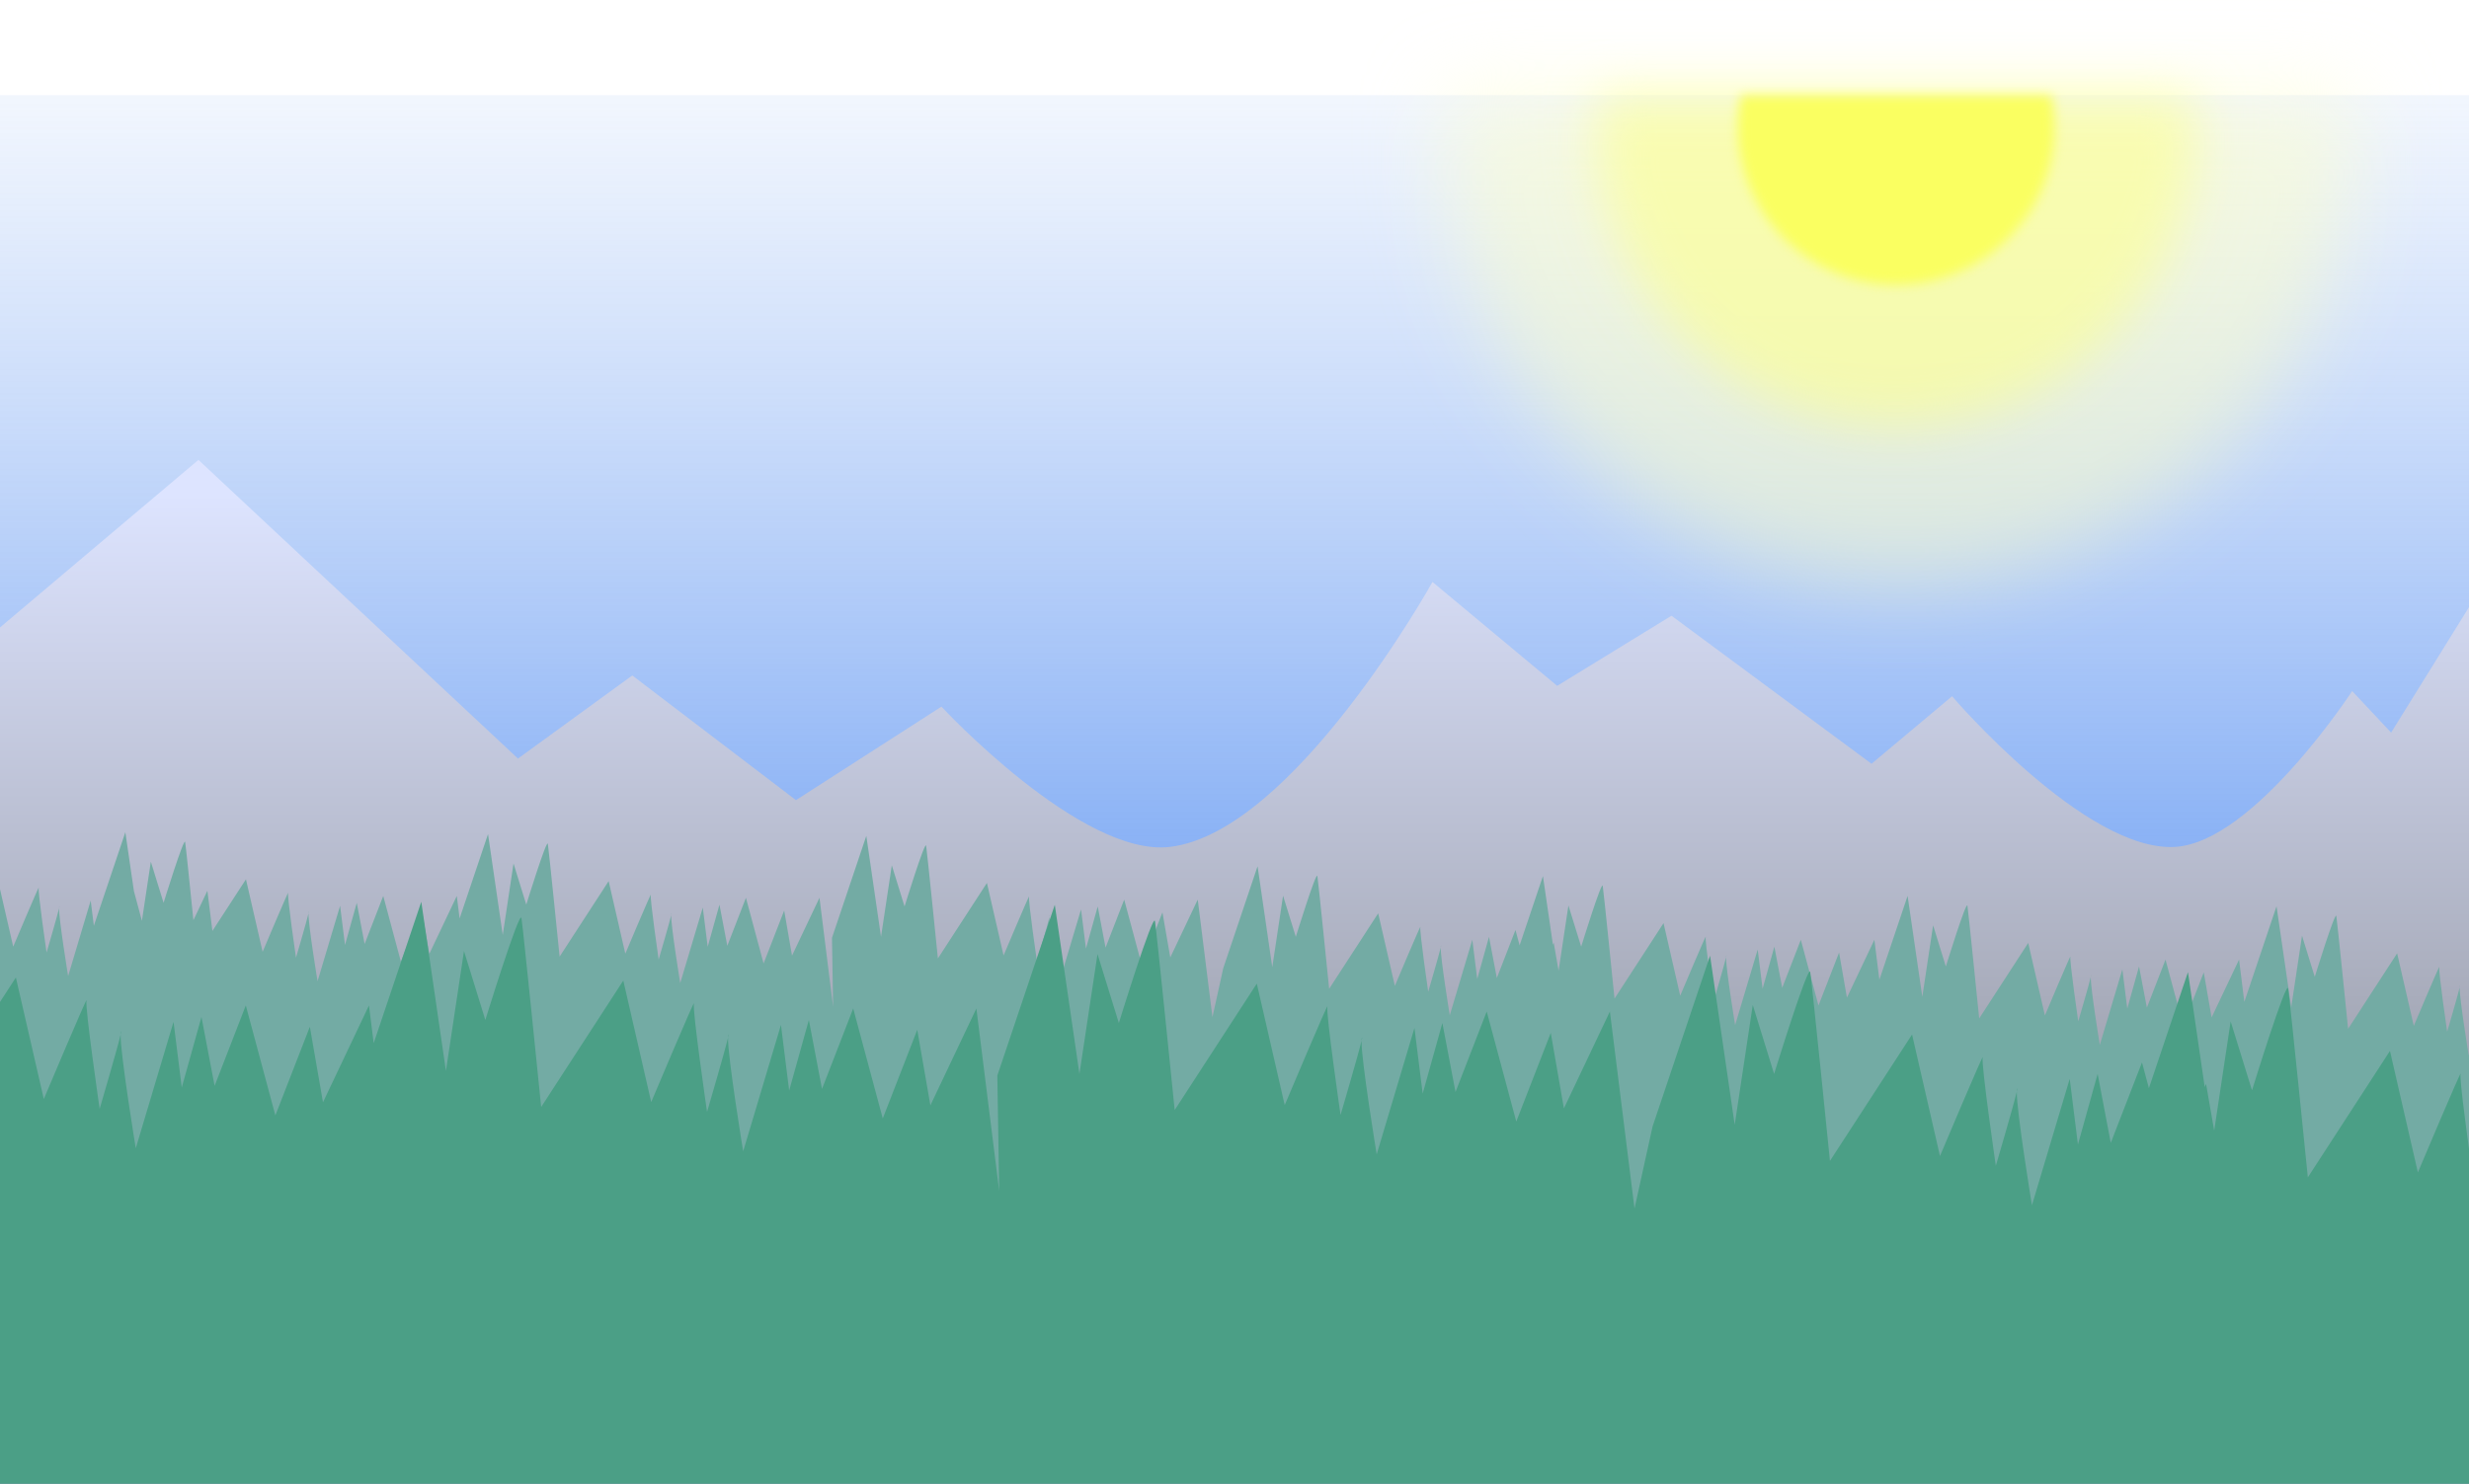
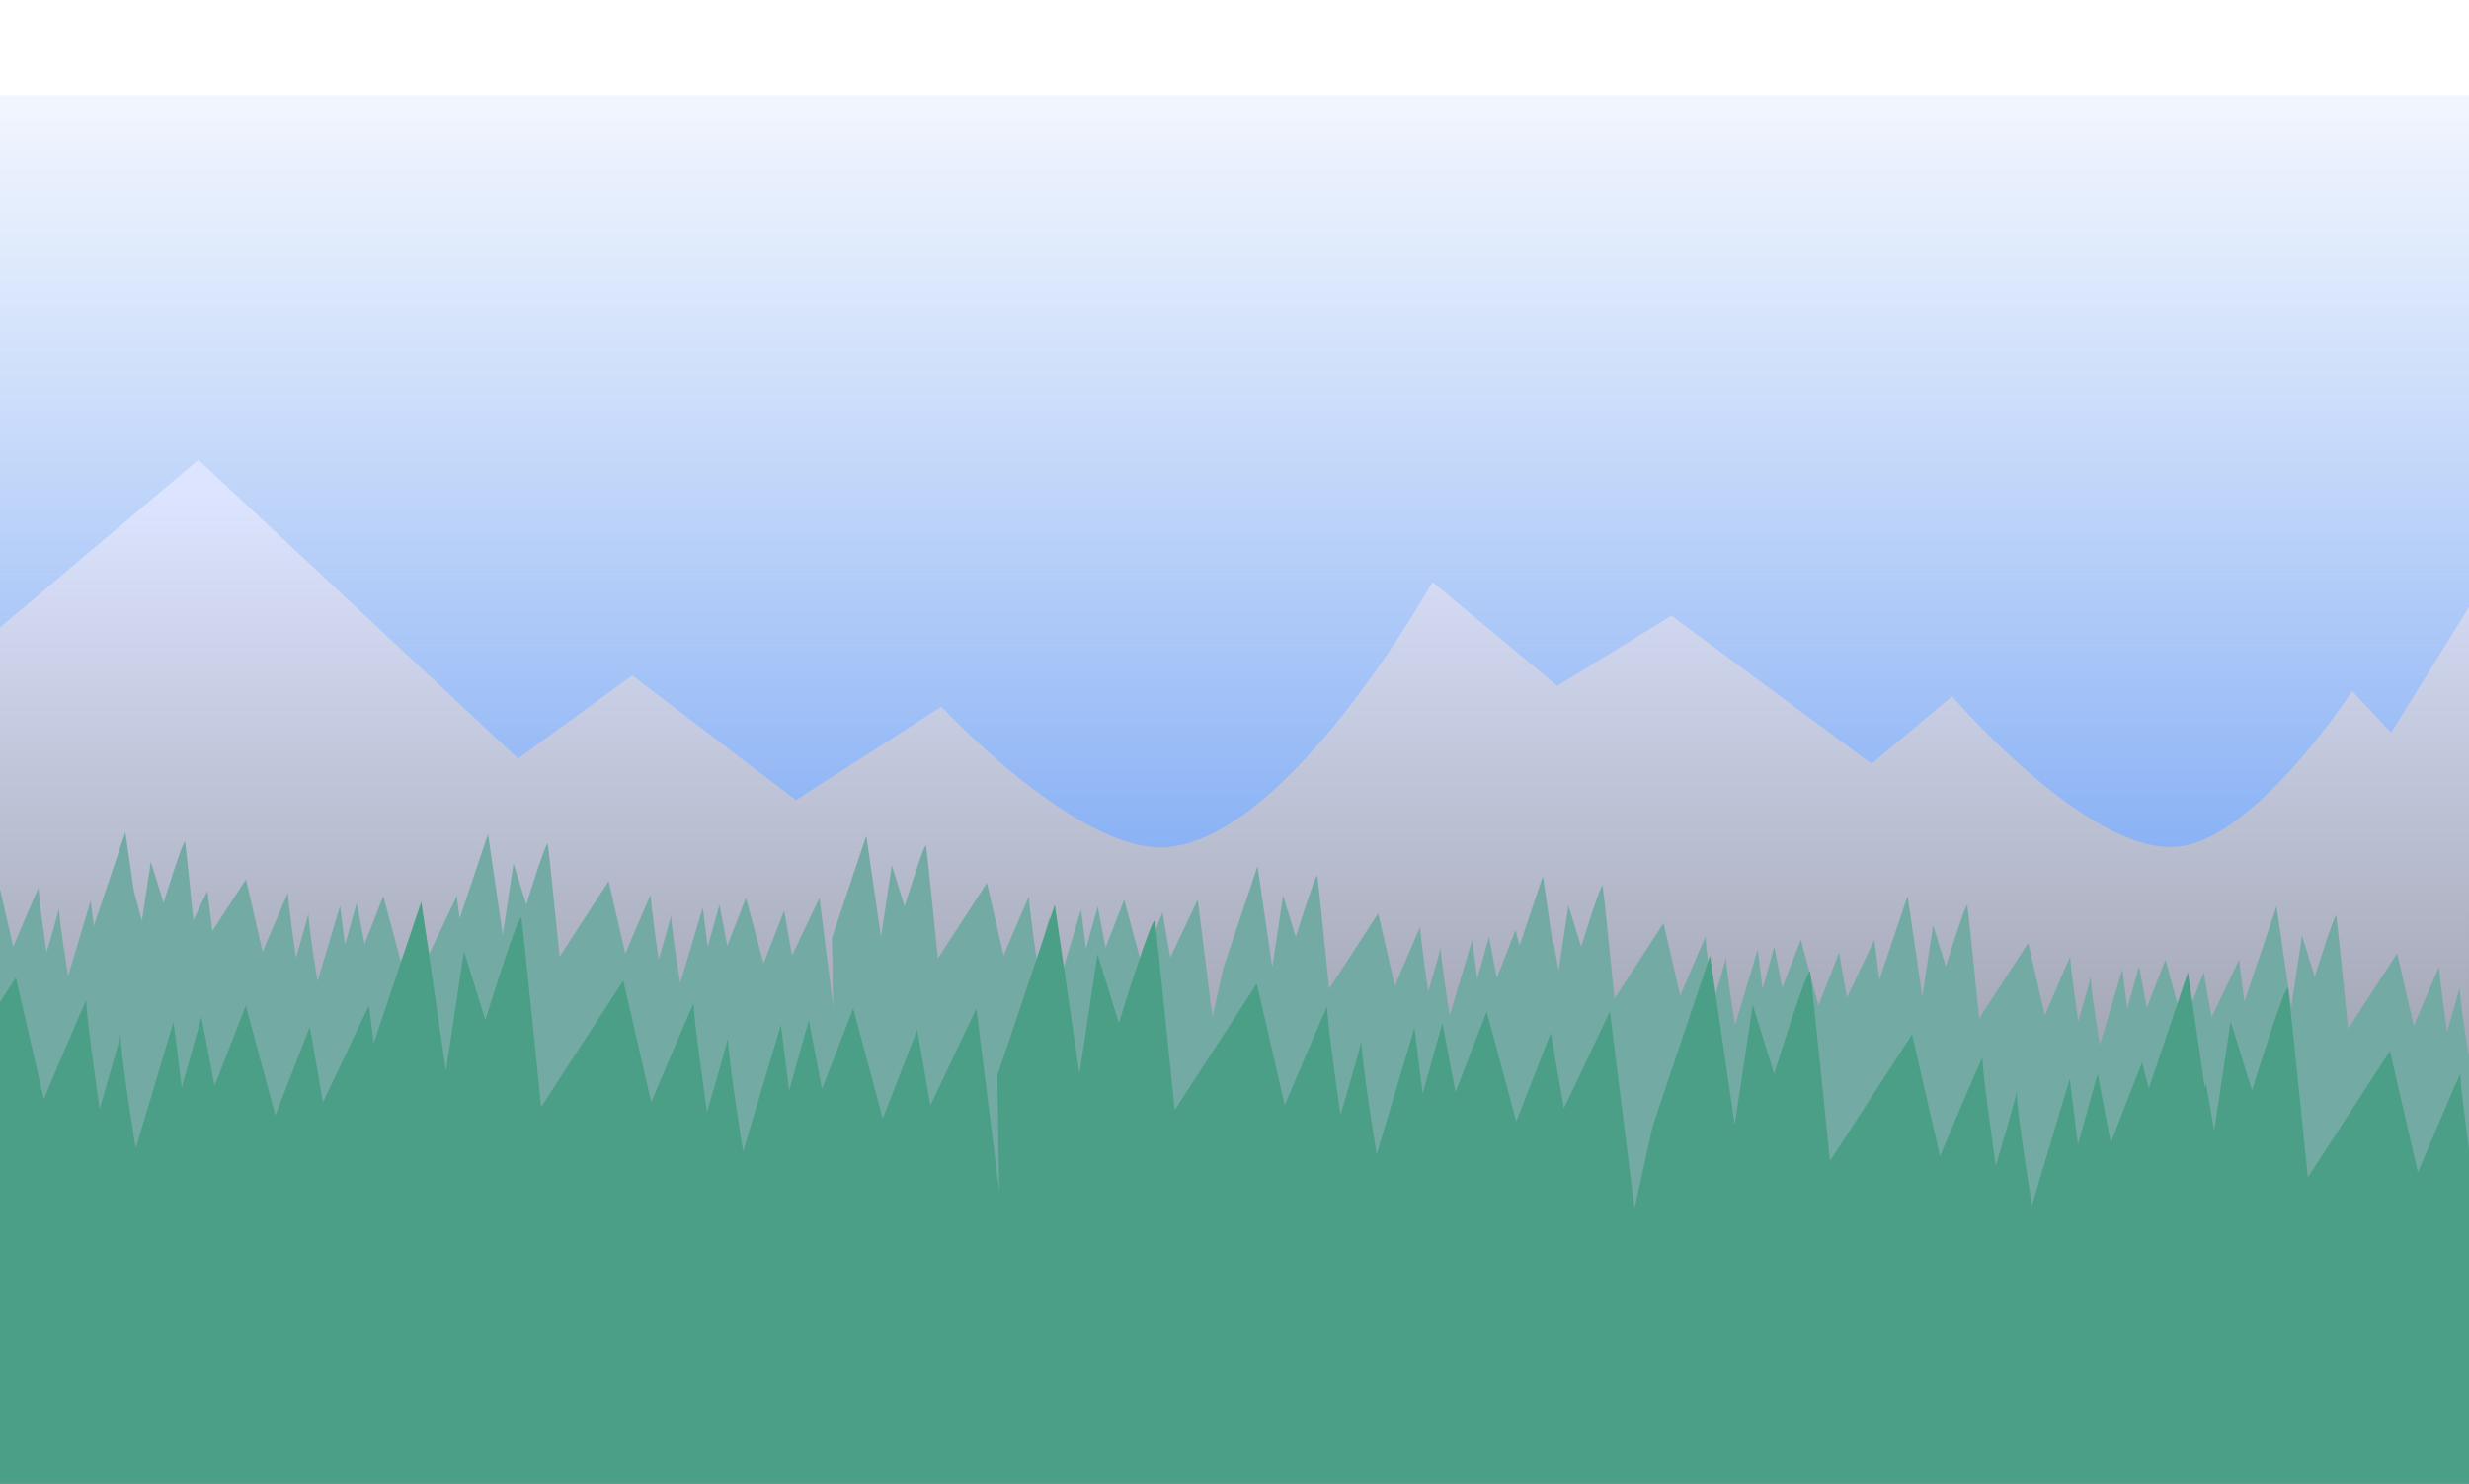
<svg xmlns="http://www.w3.org/2000/svg" xmlns:xlink="http://www.w3.org/1999/xlink" width="508mm" height="305.324mm" viewBox="0 0 508 305.324" version="1.1" id="svg8">
  <defs id="defs2">
    <linearGradient id="linearGradient951">
      <stop id="stop947" offset="0" style="stop-color:#4b5f7c;stop-opacity:1" />
      <stop id="stop949" offset="1" style="stop-color:#3063aa;stop-opacity:1" />
    </linearGradient>
    <linearGradient id="linearGradient917">
      <stop style="stop-color:#006aff;stop-opacity:1" offset="0" id="stop913" />
      <stop style="stop-color:#5c5c5c;stop-opacity:1" offset="1" id="stop915" />
    </linearGradient>
    <linearGradient id="linearGradient1283">
      <stop style="stop-color:#666666;stop-opacity:1" offset="0" id="stop1279" />
      <stop style="stop-color:#dde4ff;stop-opacity:1" offset="1" id="stop1281" />
    </linearGradient>
    <linearGradient id="linearGradient821">
      <stop style="stop-color:#1866ec;stop-opacity:1" offset="0" id="stop817" />
      <stop style="stop-color:#5790f0;stop-opacity:0.081" offset="1" id="stop819" />
    </linearGradient>
    <filter style="color-interpolation-filters:sRGB" id="filter1071" x="-0.103" width="1.206" y="-0.171" height="1.341">
      <feGaussianBlur stdDeviation="19.988" id="feGaussianBlur1073" />
    </filter>
    <filter style="color-interpolation-filters:sRGB" id="filter1139" x="-0.111" width="1.222" y="-0.195" height="1.389">
      <feGaussianBlur stdDeviation="32.773" id="feGaussianBlur1141" />
    </filter>
    <filter style="color-interpolation-filters:sRGB" id="filter1227" x="-0.044" width="1.088" y="-0.063" height="1.126">
      <feGaussianBlur stdDeviation="4.494" id="feGaussianBlur1229" />
    </filter>
    <linearGradient xlink:href="#linearGradient1283" id="linearGradient1285" x1="149.136" y1="301.811" x2="149.136" y2="67.148" gradientUnits="userSpaceOnUse" />
    <linearGradient xlink:href="#linearGradient1283" id="linearGradient1292" gradientUnits="userSpaceOnUse" x1="149.136" y1="301.811" x2="149.136" y2="67.148" gradientTransform="scale(3.779527)" />
    <linearGradient xlink:href="#linearGradient821" id="linearGradient1328" gradientUnits="userSpaceOnUse" gradientTransform="translate(1.6411813e-4,-424.4241)" x1="153.947" y1="270.273" x2="153.947" y2="-14.102" />
    <linearGradient xlink:href="#linearGradient1283" id="linearGradient1330" gradientUnits="userSpaceOnUse" gradientTransform="translate(4.1181294e-6,-424.424)" x1="149.136" y1="301.811" x2="149.136" y2="67.148" />
    <linearGradient xlink:href="#linearGradient821" id="linearGradient1428" gradientUnits="userSpaceOnUse" gradientTransform="translate(-3.023645,-35.86458)" x1="153.947" y1="270.273" x2="153.947" y2="-14.102" />
    <linearGradient xlink:href="#linearGradient1283" id="linearGradient1430" gradientUnits="userSpaceOnUse" gradientTransform="translate(-3.023805,-35.86449)" x1="149.136" y1="301.811" x2="149.136" y2="67.148" />
    <linearGradient xlink:href="#linearGradient821" id="linearGradient1589" gradientUnits="userSpaceOnUse" gradientTransform="translate(-0.8854892,329.7601)" x1="153.947" y1="270.273" x2="153.947" y2="-14.102" />
    <linearGradient xlink:href="#linearGradient1283" id="linearGradient1591" gradientUnits="userSpaceOnUse" gradientTransform="translate(-0.8856492,329.7602)" x1="149.136" y1="301.811" x2="149.136" y2="67.148" />
    <linearGradient xlink:href="#linearGradient821" id="linearGradient1680" gradientUnits="userSpaceOnUse" gradientTransform="translate(1.6411813e-4,-424.4241)" x1="153.947" y1="270.273" x2="153.947" y2="-14.102" />
    <radialGradient xlink:href="#linearGradient917" id="radialGradient919" cx="178.914" cy="873.539" fx="178.914" fy="873.539" r="87.69" gradientTransform="matrix(1.347515,0.00860413,-0.00874286,1.369241,-54.53799,-324.0861)" gradientUnits="userSpaceOnUse" />
    <radialGradient xlink:href="#linearGradient951" id="radialGradient919-6" cx="178.914" cy="873.539" fx="178.914" fy="873.539" r="87.69" gradientTransform="matrix(0.9491306,0.00606037,-0.00615809,0.9644335,14.34998,29.20972)" gradientUnits="userSpaceOnUse" />
    <filter style="color-interpolation-filters:sRGB" id="filter1577" x="-0.032" width="1.065" y="-0.033" height="1.065">
      <feGaussianBlur stdDeviation="2.357" id="feGaussianBlur1579" />
    </filter>
  </defs>
  <g id="layer1" transform="translate(105.3243,-295.316)">
-     <rect style="opacity:1;fill:#f9ffff;fill-opacity:1;stroke:none;stroke-width:0.19;stroke-linecap:round;stroke-miterlimit:4;stroke-dasharray:none;stroke-opacity:1;paint-order:normal" id="rect1698" width="508" height="285.75" x="-104.439" y="-439.294" />
-     <rect y="-439.294" x="-104.439" height="285.75" width="508" id="rect1318" style="fill:url(#linearGradient1680);fill-opacity:1;stroke:none;stroke-width:0.089;stroke-linecap:round;stroke-miterlimit:4;stroke-dasharray:none;stroke-opacity:1;paint-order:normal" />
-     <path style="fill:#fdffc8;fill-opacity:0.523;stroke:none;stroke-width:1.098;stroke-linecap:round;stroke-miterlimit:4;stroke-dasharray:none;stroke-opacity:1;paint-order:normal;filter:url(#filter1139)" d="m 731.971,-1660.324 a 353.521,353.521 0 0 0 -1.598,26.381 353.521,353.521 0 0 0 353.521,353.52 353.521,353.521 0 0 0 353.52,-353.52 353.521,353.521 0 0 0 -1.506,-26.381 z" transform="scale(0.2645833)" id="path1320" />
-     <path style="fill:#fcff95;fill-opacity:0.633;stroke:none;stroke-width:0.723;stroke-linecap:round;stroke-miterlimit:4;stroke-dasharray:none;stroke-opacity:1;paint-order:normal;filter:url(#filter1071)" d="m 848.273,-1660.324 a 232.954,232.954 0 0 0 -1.375,24.359 232.954,232.954 0 0 0 232.955,232.955 232.954,232.954 0 0 0 232.953,-232.955 232.954,232.954 0 0 0 -1.469,-24.359 z" transform="scale(0.2645833)" id="path1322" />
-     <path style="fill:#faff61;fill-opacity:1;stroke:none;stroke-width:0.383;stroke-linecap:round;stroke-miterlimit:4;stroke-dasharray:none;stroke-opacity:1;paint-order:normal;filter:url(#filter1227)" d="m 959.104,-1660.324 a 123.216,123.216 0 0 0 -2.467,24.359 123.216,123.216 0 0 0 123.217,123.217 123.216,123.216 0 0 0 123.215,-123.217 123.216,123.216 0 0 0 -2.506,-24.359 z" transform="scale(0.2645833)" id="path1324" />
-     <path id="path1326" d="m -63.61,-364.225 -40.829,34.486 v 176.195 h 508 v -180.375 l -16.021,25.82 -8.018,-8.552 c 0,0 -20.224,31.026 -36.349,32.072 -18.444,1.197 -45.97,-31.003 -45.97,-31.003 l -16.571,13.898 -41.16,-30.469 -23.519,14.433 -25.658,-21.382 c 0,0 -28.596,51.462 -53.988,54.523 -18.264,2.202 -47.04,-28.865 -47.04,-28.865 l -29.934,19.243 -33.676,-25.658 -23.519,17.105 z" style="fill:url(#linearGradient1330);fill-opacity:1;stroke:none;stroke-width:0.265px;stroke-linecap:butt;stroke-linejoin:miter;stroke-opacity:1" />
+     <g id="g879">
+       <rect y="-439.294" x="-104.439" height="285.75" width="508" id="rect1698" style="opacity:1;fill:#f9ffff;fill-opacity:1;stroke:none;stroke-width:0.19;stroke-linecap:round;stroke-miterlimit:4;stroke-dasharray:none;stroke-opacity:1;paint-order:normal" />
+       <rect style="fill:url(#linearGradient1680);fill-opacity:1;stroke:none;stroke-width:0.089;stroke-linecap:round;stroke-miterlimit:4;stroke-dasharray:none;stroke-opacity:1;paint-order:normal" id="rect1318" width="508" height="285.75" x="-104.439" y="-439.294" />
+       <path style="fill:url(#linearGradient1330);fill-opacity:1;stroke:none;stroke-width:0.265px;stroke-linecap:butt;stroke-linejoin:miter;stroke-opacity:1" d="m -63.61,-364.225 -40.829,34.486 v 176.195 h 508 v -180.375 l -16.021,25.82 -8.018,-8.552 c 0,0 -20.224,31.026 -36.349,32.072 -18.444,1.197 -45.97,-31.003 -45.97,-31.003 l -16.571,13.898 -41.16,-30.469 -23.519,14.433 -25.658,-21.382 c 0,0 -28.596,51.462 -53.988,54.523 -18.264,2.202 -47.04,-28.865 -47.04,-28.865 l -29.934,19.243 -33.676,-25.658 -23.519,17.105 z" id="path1326" />
+     </g>
    <rect style="fill:url(#linearGradient1428);fill-opacity:1;stroke:none;stroke-width:0.089;stroke-linecap:round;stroke-miterlimit:4;stroke-dasharray:none;stroke-opacity:1;paint-order:normal" id="rect1418" width="508" height="285.75" x="-107.462" y="-50.734" />
    <path id="path1420" transform="matrix(0.2645833,0,0,0.2645833,-3.02381,388.5595)" d="m 731.971,-1660.324 a 353.521,353.521 0 0 0 -1.598,26.381 353.521,353.521 0 0 0 353.521,353.52 353.521,353.521 0 0 0 353.52,-353.52 353.521,353.521 0 0 0 -1.506,-26.381 z" style="fill:#fdffc8;fill-opacity:0.523;stroke:none;stroke-width:1.098;stroke-linecap:round;stroke-miterlimit:4;stroke-dasharray:none;stroke-opacity:1;paint-order:normal;filter:url(#filter1139)" />
    <path id="path1422" transform="matrix(0.2645833,0,0,0.2645833,-3.02381,388.5595)" d="m 848.273,-1660.324 a 232.954,232.954 0 0 0 -1.375,24.359 232.954,232.954 0 0 0 232.955,232.955 232.954,232.954 0 0 0 232.953,-232.955 232.954,232.954 0 0 0 -1.469,-24.359 z" style="fill:#fcff95;fill-opacity:0.633;stroke:none;stroke-width:0.723;stroke-linecap:round;stroke-miterlimit:4;stroke-dasharray:none;stroke-opacity:1;paint-order:normal;filter:url(#filter1071)" />
    <path id="path1424" transform="matrix(0.2645833,0,0,0.2645833,-3.02381,388.5595)" d="m 959.104,-1660.324 a 123.216,123.216 0 0 0 -2.467,24.359 123.216,123.216 0 0 0 123.217,123.217 123.216,123.216 0 0 0 123.215,-123.217 123.216,123.216 0 0 0 -2.506,-24.359 z" style="fill:#faff61;fill-opacity:1;stroke:none;stroke-width:0.383;stroke-linecap:round;stroke-miterlimit:4;stroke-dasharray:none;stroke-opacity:1;paint-order:normal;filter:url(#filter1227)" />
    <path style="fill:url(#linearGradient1430);fill-opacity:1;stroke:none;stroke-width:0.265px;stroke-linecap:butt;stroke-linejoin:miter;stroke-opacity:1" d="M -66.634,24.335 -107.462,58.821 V 235.016 h 508 V 54.641 l -16.021,25.82 -8.018,-8.552 c 0,0 -20.224,31.026 -36.349,32.072 -18.444,1.197 -45.97,-31.003 -45.97,-31.003 l -16.571,13.898 -41.16,-30.469 -23.519,14.433 -25.658,-21.382 c 0,0 -28.596,51.462 -53.988,54.523 -18.264,2.202 -47.04,-28.865 -47.04,-28.865 l -29.934,19.243 -33.676,-25.658 -23.519,17.105 z" id="path1426" />
    <path style="fill:#73aba4;fill-opacity:1;stroke:none;stroke-width:0.377px;stroke-linecap:butt;stroke-linejoin:miter;stroke-opacity:1" d="m -308.682,381.613 -24.492,72.779 -2.455,-19.629 -17.539,58.719 c 0,0 -7.229,-44.049 -7.033,-52.75 -1.542,6.555 -9.742,34.447 -9.742,34.447 0,0 -6.864,-47.278 -6.102,-50.328 0.763,-3.05 -19.826,45.754 -19.826,45.754 l -10.285,-44.773 v 147.164 24.791 290.461 H 1513.844 v -228.568 -86.684 -18.617 l -0.219,0.732 c 0,0 -7.233,-44.073 -7.033,-52.758 -1.538,6.543 -9.744,34.455 -9.744,34.455 0,0 -6.862,-47.278 -6.1,-50.328 0.763,-3.05 -19.828,45.754 -19.828,45.754 l -12.963,-56.43 -38.129,58.717 c 0,0 -8.388,-83.12 -9.15,-87.695 -0.762,-4.575 -16.775,47.279 -16.775,47.279 l -9.914,-32.027 -8.389,55.668 -11.438,-78.545 -25.027,74.361 -4.109,-32.875 -21.352,44.99 -6.101,-35.078 -16.014,41.18 -13.725,-51.092 -14.49,37.365 -6.1,-32.027 -9.15,32.789 -3.814,-30.502 -17.539,58.717 c 0,0 -7.229,-44.044 -7.033,-52.748 -1.542,6.555 -9.742,34.447 -9.742,34.447 0,0 -6.864,-47.28 -6.101,-50.33 0.762,-3.05 -19.826,45.754 -19.826,45.754 l -12.963,-56.43 -38.129,58.719 c 0,0 -8.388,-83.12 -9.15,-87.695 -0.762,-4.575 -16.777,47.279 -16.777,47.279 l -9.912,-32.029 -8.389,55.668 -11.44,-78.545 -21.953,65.232 -3.885,-31.074 -21.352,44.99 -6.1,-35.078 -16.014,41.18 -13.727,-51.092 -14.488,37.365 -6.102,-32.027 -9.15,32.789 -3.812,-30.502 -17.539,58.717 c 0,0 -7.232,-44.067 -7.033,-52.756 -1.538,6.543 -9.744,34.455 -9.744,34.455 0,0 -6.862,-47.28 -6.1,-50.33 0.763,-3.05 -19.828,45.754 -19.828,45.754 l -12.963,-56.43 -38.129,58.719 c -10e-6,0 -8.388,-83.12 -9.15,-87.695 -0.755,-4.529 -16.351,45.913 -16.672,46.951 l -0.125,0.26 -9.893,-31.959 -7.65,50.764 -3.789,-21.787 -0.607,1.564 -7.779,-53.418 -18.139,53.896 -3.213,-11.957 -14.49,37.367 -6.1,-32.029 -9.15,32.791 -3.814,-30.502 -17.539,58.717 c 0,0 -7.23,-44.049 -7.033,-52.75 -1.542,6.554 -9.742,34.449 -9.742,34.449 0,0 -6.864,-47.28 -6.102,-50.33 0.763,-3.05 -19.826,45.754 -19.826,45.754 l -12.963,-56.43 -38.129,58.717 c 0,0 -8.388,-83.118 -9.15,-87.693 -0.763,-4.575 -16.777,47.277 -16.777,47.277 l -9.912,-32.027 -8.389,55.668 -11.439,-78.545 -26.689,79.307 -8.389,38.129 -11.438,-91.508 -21.352,44.992 -6.102,-35.078 -16.014,41.178 -13.727,-51.092 -14.488,37.365 -6.1,-32.027 -9.152,32.791 -3.812,-30.504 -17.539,58.719 c -10e-6,0 -7.229,-44.049 -7.033,-52.75 -1.542,6.555 -9.742,34.447 -9.742,34.447 0,0 -6.864,-47.278 -6.102,-50.328 0.763,-3.05 -19.826,45.754 -19.826,45.754 l -12.963,-56.43 -38.129,58.717 c 0,10e-6 -8.388,-83.12 -9.15,-87.695 -0.763,-4.575 -16.777,47.279 -16.777,47.279 l -9.912,-32.027 -8.389,55.666 -11.439,-78.543 -26.689,79.307 0.875,53.643 -10.6,-84.799 -21.352,44.99 -6.102,-35.078 -16.014,41.18 -13.727,-51.092 -14.488,37.365 -6.1,-32.027 -9.152,32.791 -3.812,-30.504 -17.539,58.719 c 0,0 -7.231,-44.063 -7.033,-52.756 -1.539,6.546 -9.742,34.453 -9.742,34.453 -1e-5,0 -6.864,-47.278 -6.102,-50.328 0.763,-3.05 -19.826,45.754 -19.826,45.754 L 67.156,419.631 29.027,478.35 c 0,0 -8.388,-83.12 -9.15,-87.695 -0.763,-4.575 -16.777,47.279 -16.777,47.279 l -9.914,-32.027 -8.387,55.666 -11.439,-78.543 -22.102,65.676 -2.191,-17.525 -21.352,44.99 -6.102,-35.078 -16.014,41.18 -13.725,-51.092 -14.49,37.365 -6.1,-32.027 -9.15,32.789 -3.814,-30.502 -17.539,58.717 c 0,0 -7.229,-44.044 -7.033,-52.748 -1.542,6.555 -9.742,34.447 -9.742,34.447 0,0 -6.864,-47.28 -6.102,-50.33 0.763,-3.05 -19.826,45.754 -19.826,45.754 l -12.963,-56.43 -26.09,40.18 -3.908,-31.256 -10.869,22.902 c -2.535,-24.911 -5.893,-57.688 -6.412,-60.803 -0.763,-4.575 -16.777,47.279 -16.777,47.279 l -9.912,-32.027 -6.938,46.041 -6.23,-23.188 z m 142.43,63.16 c 0.272,-1.156 0.401,-1.85 0.172,-1.393 -0.108,0.216 -0.157,0.728 -0.172,1.393 z m 282.041,1.41 c 0.271,-1.153 0.398,-1.844 0.17,-1.387 -0.108,0.216 -0.155,0.725 -0.17,1.387 z m 294.162,1.422 c 0.272,-1.156 0.399,-1.85 0.17,-1.393 -0.108,0.216 -0.155,0.728 -0.17,1.393 z m 304.264,23.639 c 0.272,-1.156 0.401,-1.85 0.172,-1.393 -0.108,0.216 -0.157,0.729 -0.172,1.393 z m 221.908,7.619 c 0.271,-1.152 0.398,-1.841 0.17,-1.385 -0.108,0.216 -0.155,0.723 -0.17,1.385 z m 283.584,15.418 c 0.272,-1.156 0.401,-1.852 0.172,-1.395 -0.108,0.216 -0.157,0.73 -0.172,1.395 z m 286.885,8.072 c 0.271,-1.152 0.398,-1.841 0.17,-1.385 -0.108,0.216 -0.155,0.724 -0.17,1.385 z m -1866.793,-61.621 c 0.272,-1.156 0.401,-1.85 0.172,-1.393 -0.108,0.216 -0.157,0.728 -0.172,1.393 z" transform="scale(0.2645833)" id="path1439" />
    <rect y="314.89" x="-105.324" height="285.75" width="508" id="rect1577" style="fill:url(#linearGradient1589);fill-opacity:1;stroke:none;stroke-width:0.089;stroke-linecap:round;stroke-miterlimit:4;stroke-dasharray:none;stroke-opacity:1;paint-order:normal" />
-     <path style="fill:#fdffc8;fill-opacity:0.523;stroke:none;stroke-width:1.098;stroke-linecap:round;stroke-miterlimit:4;stroke-dasharray:none;stroke-opacity:1;paint-order:normal;filter:url(#filter1139)" d="m 731.971,-1660.324 a 353.521,353.521 0 0 0 -1.598,26.381 353.521,353.521 0 0 0 353.521,353.52 353.521,353.521 0 0 0 353.52,-353.52 353.521,353.521 0 0 0 -1.506,-26.381 z" transform="matrix(0.2645833,0,0,0.2645833,-0.8856533,754.1842)" id="path1579" />
-     <path style="fill:#fcff95;fill-opacity:0.633;stroke:none;stroke-width:0.723;stroke-linecap:round;stroke-miterlimit:4;stroke-dasharray:none;stroke-opacity:1;paint-order:normal;filter:url(#filter1071)" d="m 848.273,-1660.324 a 232.954,232.954 0 0 0 -1.375,24.359 232.954,232.954 0 0 0 232.955,232.955 232.954,232.954 0 0 0 232.953,-232.955 232.954,232.954 0 0 0 -1.469,-24.359 z" transform="matrix(0.2645833,0,0,0.2645833,-0.8856533,754.1842)" id="path1581" />
-     <path style="fill:#faff61;fill-opacity:1;stroke:none;stroke-width:0.383;stroke-linecap:round;stroke-miterlimit:4;stroke-dasharray:none;stroke-opacity:1;paint-order:normal;filter:url(#filter1227)" d="m 959.104,-1660.324 a 123.216,123.216 0 0 0 -2.467,24.359 123.216,123.216 0 0 0 123.217,123.217 123.216,123.216 0 0 0 123.215,-123.217 123.216,123.216 0 0 0 -2.506,-24.359 z" transform="matrix(0.2645833,0,0,0.2645833,-0.8856533,754.1842)" id="path1583" />
    <path id="path1585" d="m -64.496,389.96 -40.829,34.486 v 176.195 h 508 V 420.266 l -16.021,25.82 -8.018,-8.552 c 0,0 -20.224,31.026 -36.349,32.072 -18.444,1.197 -45.97,-31.003 -45.97,-31.003 l -16.571,13.898 -41.16,-30.469 -23.519,14.433 -25.658,-21.382 c 0,0 -28.596,51.462 -53.988,54.523 -18.264,2.202 -47.04,-28.865 -47.04,-28.865 L 58.448,459.984 24.772,434.326 1.253,451.431 Z" style="fill:url(#linearGradient1591);fill-opacity:1;stroke:none;stroke-width:0.265px;stroke-linecap:butt;stroke-linejoin:miter;stroke-opacity:1" />
    <path id="path1587" d="m -79.534,466.593 -6.48,19.256 -0.65,-5.193 -4.641,15.536 c 0,0 -1.913,-11.655 -1.861,-13.957 -0.408,1.734 -2.578,9.114 -2.578,9.114 0,0 -1.816,-12.509 -1.614,-13.316 0.202,-0.807 -5.246,12.106 -5.246,12.106 l -2.721,-11.846 v 38.937 6.559 76.851 h 508 v -60.475 -22.935 -4.926 l -0.058,0.194 c 0,0 -1.914,-11.661 -1.861,-13.959 -0.407,1.731 -2.578,9.116 -2.578,9.116 0,0 -1.816,-12.509 -1.614,-13.316 0.202,-0.807 -5.246,12.106 -5.246,12.106 L 387.889,491.515 377.801,507.05 c 0,0 -2.219,-21.992 -2.421,-23.203 -0.202,-1.211 -4.438,12.509 -4.438,12.509 l -2.623,-8.474 -2.22,14.729 -3.026,-20.782 -6.622,19.675 -1.087,-8.698 -5.649,11.904 -1.614,-9.281 -4.237,10.895 -3.631,-13.518 -3.834,9.886 -1.614,-8.474 -2.421,8.675 -1.009,-8.07 -4.641,15.535 c 0,0 -1.913,-11.653 -1.861,-13.956 -0.408,1.734 -2.578,9.114 -2.578,9.114 0,0 -1.816,-12.509 -1.614,-13.316 0.202,-0.807 -5.246,12.106 -5.246,12.106 l -3.43,-14.93 -10.088,15.536 c 0,0 -2.219,-21.992 -2.421,-23.203 -0.202,-1.211 -4.439,12.509 -4.439,12.509 l -2.623,-8.474 -2.22,14.729 -3.027,-20.782 -5.808,17.259 -1.028,-8.222 -5.649,11.904 -1.614,-9.281 -4.237,10.895 -3.632,-13.518 -3.833,9.886 -1.614,-8.474 -2.421,8.675 -1.009,-8.07 -4.641,15.535 c 0,0 -1.914,-11.659 -1.861,-13.958 -0.407,1.731 -2.578,9.116 -2.578,9.116 0,0 -1.816,-12.509 -1.614,-13.316 0.202,-0.807 -5.246,12.106 -5.246,12.106 l -3.43,-14.93 -10.088,15.536 c 0,0 -2.219,-21.992 -2.421,-23.203 -0.2,-1.198 -4.326,12.148 -4.411,12.422 l -0.033,0.069 -2.617,-8.456 -2.024,13.431 -1.003,-5.765 -0.161,0.414 -2.058,-14.133 -4.799,14.26 -0.85,-3.164 -3.834,9.887 -1.614,-8.474 -2.421,8.676 -1.009,-8.07 -4.641,15.535 c 0,0 -1.913,-11.655 -1.861,-13.957 -0.408,1.734 -2.578,9.115 -2.578,9.115 0,0 -1.816,-12.509 -1.614,-13.316 0.202,-0.807 -5.246,12.106 -5.246,12.106 l -3.43,-14.93 -10.088,15.535 c 0,0 -2.219,-21.992 -2.421,-23.202 -0.202,-1.211 -4.439,12.509 -4.439,12.509 l -2.623,-8.474 -2.22,14.729 -3.027,-20.782 -7.062,20.983 -2.22,10.088 -3.026,-24.211 -5.649,11.904 -1.614,-9.281 -4.237,10.895 -3.632,-13.518 -3.833,9.886 -1.614,-8.474 -2.422,8.676 -1.009,-8.071 -4.641,15.536 c 0,0 -1.913,-11.655 -1.861,-13.957 -0.408,1.734 -2.578,9.114 -2.578,9.114 0,0 -1.816,-12.509 -1.614,-13.316 0.202,-0.807 -5.246,12.106 -5.246,12.106 L 97.737,477.027 87.649,492.563 c 0,0 -2.219,-21.992 -2.421,-23.203 -0.202,-1.211 -4.439,12.509 -4.439,12.509 l -2.623,-8.474 -2.22,14.728 -3.027,-20.781 -7.062,20.983 0.232,14.193 -2.804,-22.436 -5.649,11.904 -1.614,-9.281 -4.237,10.895 -3.632,-13.518 -3.833,9.886 -1.614,-8.474 -2.422,8.676 -1.009,-8.071 -4.641,15.536 c 0,0 -1.913,-11.658 -1.861,-13.958 -0.407,1.732 -2.578,9.116 -2.578,9.116 -3e-6,0 -1.816,-12.509 -1.614,-13.316 0.202,-0.807 -5.246,12.106 -5.246,12.106 L 19.907,476.652 9.818,492.188 c 0,0 -2.219,-21.992 -2.421,-23.203 -0.202,-1.211 -4.439,12.509 -4.439,12.509 l -2.623,-8.474 -2.219,14.728 -3.027,-20.781 -5.848,17.377 -0.58,-4.637 -5.649,11.904 -1.614,-9.281 -4.237,10.895 -3.631,-13.518 -3.834,9.886 -1.614,-8.474 -2.421,8.675 -1.009,-8.07 -4.641,15.535 c 0,0 -1.913,-11.653 -1.861,-13.956 -0.408,1.734 -2.578,9.114 -2.578,9.114 0,0 -1.816,-12.509 -1.614,-13.316 0.202,-0.807 -5.246,12.106 -5.246,12.106 l -3.43,-14.93 -6.903,10.631 -1.034,-8.27 -2.876,6.06 c -0.671,-6.591 -1.559,-15.263 -1.697,-16.087 -0.202,-1.211 -4.439,12.509 -4.439,12.509 l -2.623,-8.474 -1.836,12.182 -1.648,-6.135 z m 37.685,16.711 c 0.072,-0.306 0.106,-0.489 0.045,-0.368 -0.029,0.057 -0.042,0.193 -0.045,0.368 z m 74.623,0.373 c 0.072,-0.305 0.105,-0.488 0.045,-0.367 -0.029,0.057 -0.041,0.192 -0.045,0.367 z m 77.83,0.376 c 0.072,-0.306 0.105,-0.489 0.045,-0.368 -0.029,0.057 -0.041,0.193 -0.045,0.368 z m 80.503,6.254 c 0.072,-0.306 0.106,-0.489 0.045,-0.368 -0.029,0.057 -0.042,0.193 -0.045,0.368 z m 58.713,2.016 c 0.072,-0.305 0.105,-0.487 0.045,-0.366 -0.029,0.057 -0.041,0.191 -0.045,0.366 z m 75.032,4.079 c 0.072,-0.306 0.106,-0.49 0.045,-0.369 -0.029,0.057 -0.042,0.193 -0.045,0.369 z m 75.905,2.136 c 0.072,-0.305 0.105,-0.487 0.045,-0.366 -0.029,0.057 -0.041,0.192 -0.045,0.366 z M -93.165,482.235 c 0.072,-0.306 0.106,-0.489 0.045,-0.368 -0.029,0.057 -0.042,0.193 -0.045,0.368 z" style="fill:#73aba4;fill-opacity:1;stroke:none;stroke-width:0.1px;stroke-linecap:butt;stroke-linejoin:miter;stroke-opacity:1" />
-     <path style="fill:#4b9f86;fill-opacity:1;stroke:none;stroke-width:0.632px;stroke-linecap:butt;stroke-linejoin:miter;stroke-opacity:1" d="m -70.463,1817.568 -37.014,109.99 -3.67,-29.352 -35.758,75.348 -10.219,-58.748 -26.818,68.967 -22.984,-85.566 -24.268,62.576 -10.217,-53.637 -15.324,54.914 -6.387,-51.084 -29.375,98.336 c 0,0 -12.105,-73.762 -11.777,-88.34 -2.583,10.977 -16.316,57.691 -16.316,57.691 0,0 -11.496,-79.183 -10.219,-84.291 1.277,-5.108 -33.203,76.627 -33.203,76.627 l -21.709,-94.506 -12.355,19.029 v 374.613 H 1521.924 V 2009.709 c -3.24,-23.575 -7.337,-55.069 -6.547,-58.23 1.277,-5.109 -33.207,76.625 -33.207,76.625 l -21.709,-94.504 -63.855,98.338 c 0,0 -14.049,-139.205 -15.326,-146.867 -1.264,-7.584 -27.383,76.893 -27.92,78.631 l -0.209,0.435 -16.568,-53.523 -12.812,85.016 -6.346,-36.486 -1.018,2.619 -13.027,-89.461 -30.377,90.262 -5.381,-20.023 -24.268,62.58 -10.215,-53.641 -15.324,54.916 -6.389,-51.082 -29.373,98.334 c 0,0 -12.108,-73.771 -11.779,-88.342 -2.582,10.976 -16.316,57.693 -16.316,57.693 0,0 -11.494,-79.181 -10.217,-84.289 1.277,-5.108 -33.205,76.625 -33.205,76.625 l -21.709,-94.504 -63.855,98.334 c 0,0 -14.047,-139.201 -15.324,-146.863 -1.277,-7.663 -28.098,79.178 -28.098,79.178 l -16.6,-53.639 -14.049,93.231 -19.158,-131.543 -44.699,132.818 -14.049,63.855 -19.154,-153.252 -35.758,75.352 -10.219,-58.748 -26.818,68.963 -22.988,-85.566 -24.264,62.578 -10.215,-53.639 -15.328,54.918 -6.385,-51.086 -29.373,98.338 c 0,0 -12.108,-73.77 -11.779,-88.342 -2.583,10.977 -16.316,57.689 -16.316,57.689 0,0 -11.496,-79.179 -10.219,-84.287 1.277,-5.108 -33.203,76.627 -33.203,76.627 l -21.709,-94.506 -63.855,98.336 c 0,0 -14.047,-139.205 -15.324,-146.867 -1.277,-7.663 -28.098,79.182 -28.098,79.182 l -16.6,-53.639 -14.049,93.227 -19.158,-131.539 -44.697,132.818 1.465,89.836 -17.752,-142.016 -35.758,75.348 -10.219,-58.746 -26.818,68.965 -22.988,-85.566 -24.264,62.578 -10.217,-53.639 -15.326,54.916 -6.385,-51.086 -29.375,98.34 c 0,0 -12.109,-73.796 -11.777,-88.353 -2.578,10.963 -16.316,57.701 -16.316,57.701 0,0 -11.496,-79.179 -10.219,-84.287 1.277,-5.108 -33.203,76.627 -33.203,76.627 l -21.709,-94.51 -63.855,98.34 c 0,0 -14.047,-139.205 -15.324,-146.867 -1.277,-7.663 -28.098,79.18 -28.098,79.18 l -16.604,-53.637 -14.047,93.227 z M 168.07,1923.334 c 0.454,-1.931 0.666,-3.087 0.283,-2.322 -0.181,0.362 -0.258,1.213 -0.283,2.322 z m 492.643,2.383 c 0.456,-1.937 0.668,-3.098 0.285,-2.332 -0.181,0.362 -0.26,1.22 -0.285,2.332 z m 509.561,39.588 c 0.456,-1.936 0.67,-3.098 0.287,-2.332 -0.181,0.362 -0.262,1.22 -0.287,2.332 z m -1474.547,-44.332 c 0.456,-1.937 0.67,-3.098 0.287,-2.332 -0.181,0.363 -0.262,1.219 -0.287,2.332 z" transform="scale(0.2645833)" id="path1593" />
+     <path style="fill:#4b9f86;fill-opacity:1;stroke:none;stroke-width:0.632px;stroke-linecap:butt;stroke-linejoin:miter;stroke-opacity:1" d="m -70.463,1817.568 -37.014,109.99 -3.67,-29.352 -35.758,75.348 -10.219,-58.748 -26.818,68.967 -22.984,-85.566 -24.268,62.576 -10.217,-53.637 -15.324,54.914 -6.387,-51.084 -29.375,98.336 c 0,0 -12.105,-73.762 -11.777,-88.34 -2.583,10.977 -16.316,57.691 -16.316,57.691 0,0 -11.496,-79.183 -10.219,-84.291 1.277,-5.108 -33.203,76.627 -33.203,76.627 l -21.709,-94.506 -12.355,19.029 v 374.613 H 1521.924 V 2009.709 c -3.24,-23.575 -7.337,-55.069 -6.547,-58.23 1.277,-5.109 -33.207,76.625 -33.207,76.625 l -21.709,-94.504 -63.855,98.338 c 0,0 -14.049,-139.205 -15.326,-146.867 -1.264,-7.584 -27.383,76.893 -27.92,78.631 l -0.209,0.435 -16.568,-53.523 -12.812,85.016 -6.346,-36.486 -1.018,2.619 -13.027,-89.461 -30.377,90.262 -5.381,-20.023 -24.268,62.58 -10.215,-53.641 -15.324,54.916 -6.389,-51.082 -29.373,98.334 c 0,0 -12.108,-73.771 -11.779,-88.342 -2.582,10.976 -16.316,57.693 -16.316,57.693 0,0 -11.494,-79.181 -10.217,-84.289 1.277,-5.108 -33.205,76.625 -33.205,76.625 l -21.709,-94.504 -63.855,98.334 c 0,0 -14.047,-139.201 -15.324,-146.863 -1.277,-7.663 -28.098,79.178 -28.098,79.178 l -16.6,-53.639 -14.049,93.231 -19.158,-131.543 -44.699,132.818 -14.049,63.855 -19.154,-153.252 -35.758,75.352 -10.219,-58.748 -26.818,68.963 -22.988,-85.566 -24.264,62.578 -10.215,-53.639 -15.328,54.918 -6.385,-51.086 -29.373,98.338 c 0,0 -12.108,-73.77 -11.779,-88.342 -2.583,10.977 -16.316,57.689 -16.316,57.689 0,0 -11.496,-79.179 -10.219,-84.287 1.277,-5.108 -33.203,76.627 -33.203,76.627 l -21.709,-94.506 -63.855,98.336 c 0,0 -14.047,-139.205 -15.324,-146.867 -1.277,-7.663 -28.098,79.182 -28.098,79.182 l -16.6,-53.639 -14.049,93.227 -19.158,-131.539 -44.697,132.818 1.465,89.836 -17.752,-142.016 -35.758,75.348 -10.219,-58.746 -26.818,68.965 -22.988,-85.566 -24.264,62.578 -10.217,-53.639 -15.326,54.916 -6.385,-51.086 -29.375,98.34 c 0,0 -12.109,-73.796 -11.777,-88.353 -2.578,10.963 -16.316,57.701 -16.316,57.701 0,0 -11.496,-79.179 -10.219,-84.287 1.277,-5.108 -33.203,76.627 -33.203,76.627 l -21.709,-94.51 -63.855,98.34 c 0,0 -14.047,-139.205 -15.324,-146.867 -1.277,-7.663 -28.098,79.18 -28.098,79.18 l -16.604,-53.637 -14.047,93.227 z M 168.07,1923.334 c 0.454,-1.931 0.666,-3.087 0.283,-2.322 -0.181,0.362 -0.258,1.213 -0.283,2.322 z m 492.643,2.383 c 0.456,-1.937 0.668,-3.098 0.285,-2.332 -0.181,0.362 -0.26,1.22 -0.285,2.332 z m 509.561,39.588 c 0.456,-1.936 0.67,-3.098 0.287,-2.332 -0.181,0.362 -0.262,1.22 -0.287,2.332 z m -1474.547,-44.332 c 0.456,-1.937 0.67,-3.098 0.287,-2.332 -0.181,0.363 -0.262,1.219 -0.287,2.332 z" id="path1593" transform="scale(0.2645833)" />
    <path style="fill:#73aba4;fill-opacity:1;stroke:none;stroke-width:0.1px;stroke-linecap:butt;stroke-linejoin:miter;stroke-opacity:1" d="m 1023.879,119.261 c 0,0 -2.448,-4.244 -2.395,-6.542 -0.407,1.731 -1.499,15.17 -1.499,15.17 0,0 -3.139,-11.186 -2.937,-11.993 0.202,-0.807 -1.844,14.185 -1.844,14.185 l -5.887,-10.395 -4.041,18.181 c 0,0 -2.219,-21.992 -2.421,-23.203 -0.202,-1.211 -4.439,12.509 -4.439,12.509 l -2.623,-8.474 -2.22,14.729 -3.026,-20.782 -6.622,19.675 -1.087,-8.698 -5.649,11.904 -1.614,-9.281 -4.237,10.895 -3.631,-13.518 -3.834,9.886 -1.614,-8.474 -2.421,8.675 -1.009,-8.07 -4.641,15.535 c 0,0 -1.913,-11.653 -1.861,-13.956 -0.408,1.734 -2.578,9.114 -2.578,9.114 0,0 -1.816,-12.509 -1.614,-13.316 0.202,-0.807 -5.246,12.106 -5.246,12.106 l -3.43,-14.93 -10.088,15.536 c 0,0 -2.219,-21.992 -2.421,-23.203 -0.202,-1.211 -4.439,12.509 -4.439,12.509 l -2.623,-8.474 -2.22,14.729 -3.027,-20.782 -5.808,17.259 -1.028,-8.222 -5.649,11.904 -1.614,-9.281 -4.237,10.895 -3.632,-13.518 -3.833,9.886 -1.614,-8.474 -2.421,8.675 -1.009,-8.07 -4.641,15.535 c 0,0 -1.914,-11.659 -1.861,-13.958 -0.407,1.731 -2.578,9.116 -2.578,9.116 0,0 -1.816,-12.509 -1.614,-13.316 0.202,-0.807 -5.246,12.106 -5.246,12.106 l -3.43,-14.93 -10.088,15.536 c 0,0 -2.219,-21.992 -2.421,-23.203 -0.2,-1.198 -4.326,12.148 -4.411,12.422 l -0.033,0.069 -2.617,-8.456 -2.024,13.431 -1.003,-5.765 -0.161,0.414 -2.058,-14.133 -4.799,14.26 -0.85,-3.164 -3.834,9.887 -1.614,-8.474 -2.421,8.676 -1.009,-8.07 -4.641,15.535 c 0,0 -1.913,-11.655 -1.861,-13.957 -0.408,1.734 -2.578,9.115 -2.578,9.115 0,0 -1.816,-12.509 -1.614,-13.316 0.202,-0.807 -5.246,12.106 -5.246,12.106 l -3.43,-14.93 -10.088,15.535 c 0,0 -2.219,-21.992 -2.421,-23.202 -0.202,-1.211 -4.439,12.509 -4.439,12.509 l -2.623,-8.474 -2.22,14.729 -3.027,-20.782 -7.062,20.983 -2.22,10.088 -3.026,-24.211 -5.649,11.904 -1.614,-9.281 -4.237,10.895 -3.632,-13.518 -3.833,9.886 -1.614,-8.474 -2.422,8.676 -1.009,-8.071 -4.641,15.536 c 0,0 -1.913,-11.655 -1.861,-13.957 -0.408,1.734 -2.578,9.114 -2.578,9.114 0,0 -1.816,-12.509 -1.614,-13.316 0.202,-0.807 -5.246,12.106 -5.246,12.106 l -3.43,-14.93 -10.088,15.535 c 0,0 -2.219,-21.992 -2.421,-23.203 -0.202,-1.211 -4.439,12.509 -4.439,12.509 l -2.623,-8.474 -2.22,14.728 -3.027,-20.781 -7.062,20.983 0.232,14.193 -2.804,-22.436 -5.649,11.904 -1.614,-9.281 -4.237,10.895 -3.632,-13.518 -3.833,9.886 -1.614,-8.474 -2.422,8.676 -1.009,-8.071 -4.641,15.536 c 0,0 -1.913,-11.658 -1.861,-13.958 -0.407,1.732 -2.578,9.116 -2.578,9.116 0,0 -1.816,-12.509 -1.614,-13.316 0.202,-0.807 -5.246,12.106 -5.246,12.106 l -3.43,-14.931 -10.088,15.536 c 0,0 -2.219,-21.992 -2.421,-23.203 -0.202,-1.211 -4.439,12.509 -4.439,12.509 l -2.623,-8.474 -2.219,14.728 -3.027,-20.781 -5.848,17.377 -0.58,-4.637 -5.649,11.904 -1.614,-9.281 -4.237,10.895 -3.631,-13.518 -3.834,9.886 -1.614,-8.474 -2.421,8.675 -1.009,-8.07 -4.641,15.535 c 0,0 -1.913,-11.653 -1.861,-13.956 -0.408,1.734 -2.578,9.114 -2.578,9.114 0,0 -1.816,-12.509 -1.614,-13.316 0.202,-0.807 -5.246,12.106 -5.246,12.106 l -3.43,-14.93 -6.903,10.631 -1.034,-8.27 -2.876,6.06 c -0.671,-6.591 -1.559,-15.263 -1.697,-16.087 -0.202,-1.211 -4.439,12.509 -4.439,12.509 l -2.623,-8.474 -1.836,12.182 -1.648,-6.135 -1.762,-12.099 -6.48,19.256 -0.65,-5.193 -4.641,15.536 c 0,0 -1.913,-11.655 -1.861,-13.957 -0.408,1.734 -2.578,9.114 -2.578,9.114 0,0 -1.816,-12.509 -1.614,-13.316 0.202,-0.807 -5.246,12.106 -5.246,12.106 l -2.721,-11.846 v 38.937 6.559 76.851 h 508 c 0,-40.989 0,-81.978 0,-122.966 m -444.525,5.63 c 0.072,-0.306 0.106,-0.489 0.045,-0.368 -0.029,0.057 -0.042,0.193 -0.045,0.368 z m 74.623,0.373 c 0.072,-0.305 0.105,-0.488 0.045,-0.367 -0.029,0.057 -0.041,0.192 -0.045,0.367 z m 77.83,0.376 c 0.072,-0.306 0.105,-0.489 0.045,-0.368 -0.029,0.057 -0.041,0.193 -0.045,0.368 z m 80.503,6.254 c 0.072,-0.306 0.106,-0.489 0.045,-0.368 -0.029,0.057 -0.042,0.193 -0.045,0.368 z m 58.713,2.016 c 0.072,-0.305 0.105,-0.487 0.045,-0.366 -0.029,0.057 -0.041,0.191 -0.045,0.366 z m 75.032,4.079 c 0.072,-0.306 0.106,-0.49 0.045,-0.369 -0.029,0.057 -0.042,0.193 -0.045,0.369 z M 534.31,113.053 c 0.072,-0.306 0.106,-0.489 0.045,-0.368 -0.029,0.057 -0.042,0.193 -0.045,0.368 z" id="path1439-7" />
-     <path style="fill:#4b9f86;fill-opacity:1;stroke:none;stroke-width:0.167px;stroke-linecap:butt;stroke-linejoin:miter;stroke-opacity:1" d="m 585.312,483.017 -9.793,29.102 -0.971,-7.766 -9.461,19.936 -2.704,-15.544 -7.096,18.247 -6.081,-22.639 -6.421,16.557 -2.703,-14.191 -4.055,14.529 -1.69,-13.516 -7.772,26.018 c 0,0 -3.203,-19.516 -3.116,-23.373 -0.683,2.904 -4.317,15.264 -4.317,15.264 0,0 -3.042,-20.95 -2.704,-22.302 0.338,-1.352 -8.785,20.274 -8.785,20.274 l -5.744,-25.005 -3.269,5.035 v 99.116 H 1006.631 l 0.124,-99.188 c -1.766,4.491 -10.642,35.15 -10.642,35.15 l -5.744,-25.004 -16.895,26.019 c 0,0 -3.717,-36.831 -4.055,-38.859 -0.334,-2.007 -7.245,20.345 -7.387,20.804 l -0.055,0.115 -4.384,-14.161 -4.297,17.84 -4.488,-27.977 -8.037,23.882 -1.424,-5.298 -6.421,16.558 -2.703,-14.192 -4.055,14.53 -1.69,-13.515 -7.772,26.018 c 0,0 -3.204,-19.518 -3.117,-23.374 -0.683,2.904 -4.317,15.265 -4.317,15.265 0,0 -3.041,-20.95 -2.703,-22.301 0.338,-1.352 -8.785,20.274 -8.785,20.274 l -5.744,-25.004 -16.895,26.018 c 0,0 -3.717,-36.83 -4.055,-38.858 -0.338,-2.027 -7.434,20.949 -7.434,20.949 l -4.392,-14.192 -3.717,24.667 -5.069,-34.804 -14.032,37.485 -6.58,-25.996 -9.461,19.937 -2.704,-15.544 -7.096,18.246 -6.082,-22.639 -6.42,16.557 -2.703,-14.192 -4.056,14.53 -1.689,-13.516 -7.772,26.019 c 0,0 -3.204,-19.518 -3.117,-23.374 -0.683,2.904 -4.317,15.264 -4.317,15.264 0,0 -3.042,-20.949 -2.704,-22.301 0.338,-1.352 -8.785,20.274 -8.785,20.274 l -5.744,-25.005 -16.895,26.018 c 0,0 -3.717,-36.831 -4.055,-38.859 -0.338,-2.027 -7.434,20.95 -7.434,20.95 l -4.392,-14.192 -3.717,24.666 -5.069,-34.803 -11.826,35.142 v 0 l -4.309,-13.806 -9.461,19.936 -2.704,-15.543 -7.096,18.247 -6.082,-22.639 -6.42,16.557 -2.703,-14.192 -4.055,14.53 -1.689,-13.516 -7.772,26.019 c 0,0 -3.204,-19.525 -3.116,-23.377 -0.682,2.901 -4.317,15.267 -4.317,15.267 0,0 -3.042,-20.949 -2.704,-22.301 0.338,-1.352 -8.785,20.274 -8.785,20.274 l -5.744,-25.006 -16.895,26.019 c 0,0 -3.717,-36.831 -4.055,-38.859 -0.338,-2.027 -7.434,20.95 -7.434,20.95 l -4.393,-14.191 -3.717,24.666 z m 63.112,27.984 c 0.12,-0.511 0.176,-0.817 0.075,-0.614 -0.048,0.096 -0.068,0.321 -0.075,0.614 z m 130.345,0.63 c 0.121,-0.512 0.177,-0.82 0.075,-0.617 -0.048,0.096 -0.069,0.323 -0.075,0.617 z m 134.821,10.474 c 0.121,-0.512 0.177,-0.82 0.076,-0.617 -0.048,0.096 -0.069,0.323 -0.076,0.617 z M 523.45,510.376 c 0.121,-0.512 0.177,-0.82 0.076,-0.617 -0.048,0.096 -0.069,0.322 -0.076,0.617 z" id="path1593-7" />
    <path style="opacity:1;fill:#abffff;fill-opacity:1;stroke:none;stroke-width:0.2;stroke-linecap:round;stroke-miterlimit:4;stroke-dasharray:none;stroke-opacity:1;paint-order:normal" d="m -634.491,759.39 v 52.917 h 529.167 v -52.917 z" id="rect858" />
    <path style="fill:#abffff;fill-opacity:1;stroke:none;stroke-width:0.265px;stroke-linecap:butt;stroke-linejoin:miter;stroke-opacity:1" d="m -158.241,627.099 c -130.051,0 -293.292,51.275 -423.333,52.917 H -634.491 v 52.917 h 529.167 V 627.099 Z" id="path866" />
    <g id="g955" style="filter:url(#filter1577)">
      <rect ry="41.249" y="786.605" x="91.223" height="173.869" width="175.381" id="rect889" style="opacity:1;fill:url(#radialGradient919);fill-opacity:1;stroke:none;stroke-width:0.2;stroke-linecap:round;stroke-miterlimit:4;stroke-dasharray:none;stroke-opacity:1;paint-order:normal" />
      <rect ry="29.054" y="811.532" x="117.018" height="122.466" width="123.531" id="rect889-4" style="opacity:1;fill:url(#radialGradient919-6);fill-opacity:1;stroke:none;stroke-width:0.141;stroke-linecap:round;stroke-miterlimit:4;stroke-dasharray:none;stroke-opacity:1;paint-order:normal" />
+     </g>
+     <g id="g996" transform="translate(81.26488,9.071429)">
+       <path style="fill:#fdffc8;fill-opacity:0.523;stroke:none;stroke-width:1.098;stroke-linecap:round;stroke-miterlimit:4;stroke-dasharray:none;stroke-opacity:1;paint-order:normal;filter:url(#filter1139)" d="m 731.971,-1660.324 a 353.521,353.521 0 0 0 -1.598,26.381 353.521,353.521 0 0 0 353.521,353.52 353.521,353.521 0 0 0 353.52,-353.52 353.521,353.521 0 0 0 -1.506,-26.381 z" transform="matrix(0.2645833,0,0,0.2645833,259.162,761.7437)" id="path987" />
+       <path style="fill:#fcff95;fill-opacity:0.633;stroke:none;stroke-width:0.723;stroke-linecap:round;stroke-miterlimit:4;stroke-dasharray:none;stroke-opacity:1;paint-order:normal;filter:url(#filter1071)" d="m 848.273,-1660.324 a 232.954,232.954 0 0 0 -1.375,24.359 232.954,232.954 0 0 0 232.955,232.955 232.954,232.954 0 0 0 232.953,-232.955 232.954,232.954 0 0 0 -1.469,-24.359 z" transform="matrix(0.2645833,0,0,0.2645833,259.162,761.7437)" id="path989" />
+       <path style="fill:#faff61;fill-opacity:1;stroke:none;stroke-width:0.383;stroke-linecap:round;stroke-miterlimit:4;stroke-dasharray:none;stroke-opacity:1;paint-order:normal;filter:url(#filter1227)" d="m 959.104,-1660.324 a 123.216,123.216 0 0 0 -2.467,24.359 123.216,123.216 0 0 0 123.217,123.217 123.216,123.216 0 0 0 123.215,-123.217 123.216,123.216 0 0 0 -2.506,-24.359 z" transform="matrix(0.2645833,0,0,0.2645833,259.162,761.7437)" id="path991" />
    </g>
  </g>
  <g id="layer2">
    <g id="g1025" transform="translate(8.315476,74.83929)">
      <rect ry="0" y="287.417" x="153.68" height="32.874" width="52.118" id="rect949" style="opacity:1;fill:#c2a591;fill-opacity:1;stroke:none;stroke-width:0.162;stroke-linecap:round;stroke-miterlimit:4;stroke-dasharray:none;stroke-opacity:1;paint-order:normal" />
      <path id="path951" d="m 153.68,287.417 26.994,-23.787 25.123,23.787 z" style="fill:#c2a591;fill-opacity:1;stroke:none;stroke-width:0.265px;stroke-linecap:butt;stroke-linejoin:miter;stroke-opacity:1" />
      <rect y="299.578" x="157.021" height="13.631" width="7.35" id="rect953" style="opacity:1;fill:#91b1c2;fill-opacity:1;stroke:none;stroke-width:0.2;stroke-linecap:round;stroke-miterlimit:4;stroke-dasharray:none;stroke-opacity:1;paint-order:normal" />
      <rect y="299.578" x="165.841" height="13.631" width="7.35" id="rect953-5" style="opacity:1;fill:#91b1c2;fill-opacity:1;stroke:none;stroke-width:0.2;stroke-linecap:round;stroke-miterlimit:4;stroke-dasharray:none;stroke-opacity:1;paint-order:normal" />
      <rect transform="rotate(-42.74231)" y="310.392" x="-91.227" height="6.224" width="49.61" id="rect970" style="opacity:1;fill:#c85132;fill-opacity:1;stroke:none;stroke-width:0.2;stroke-linecap:round;stroke-miterlimit:4;stroke-dasharray:none;stroke-opacity:1;paint-order:normal" />
      <rect transform="rotate(-135.2649)" y="-60.395" x="-356.542" height="4.831" width="46.287" id="rect970-5" style="opacity:1;fill:#c85132;fill-opacity:1;stroke:none;stroke-width:0.2;stroke-linecap:round;stroke-miterlimit:4;stroke-dasharray:none;stroke-opacity:1;paint-order:normal" />
      <rect y="276.586" x="171.328" height="13.631" width="7.35" id="rect953-5-7" style="opacity:1;fill:#91b1c2;fill-opacity:1;stroke:none;stroke-width:0.2;stroke-linecap:round;stroke-miterlimit:4;stroke-dasharray:none;stroke-opacity:1;paint-order:normal" />
      <rect y="276.681" x="180.588" height="13.631" width="7.35" id="rect953-5-7-9" style="opacity:1;fill:#91b1c2;fill-opacity:1;stroke:none;stroke-width:0.2;stroke-linecap:round;stroke-miterlimit:4;stroke-dasharray:none;stroke-opacity:1;paint-order:normal" />
    </g>
  </g>
</svg>
